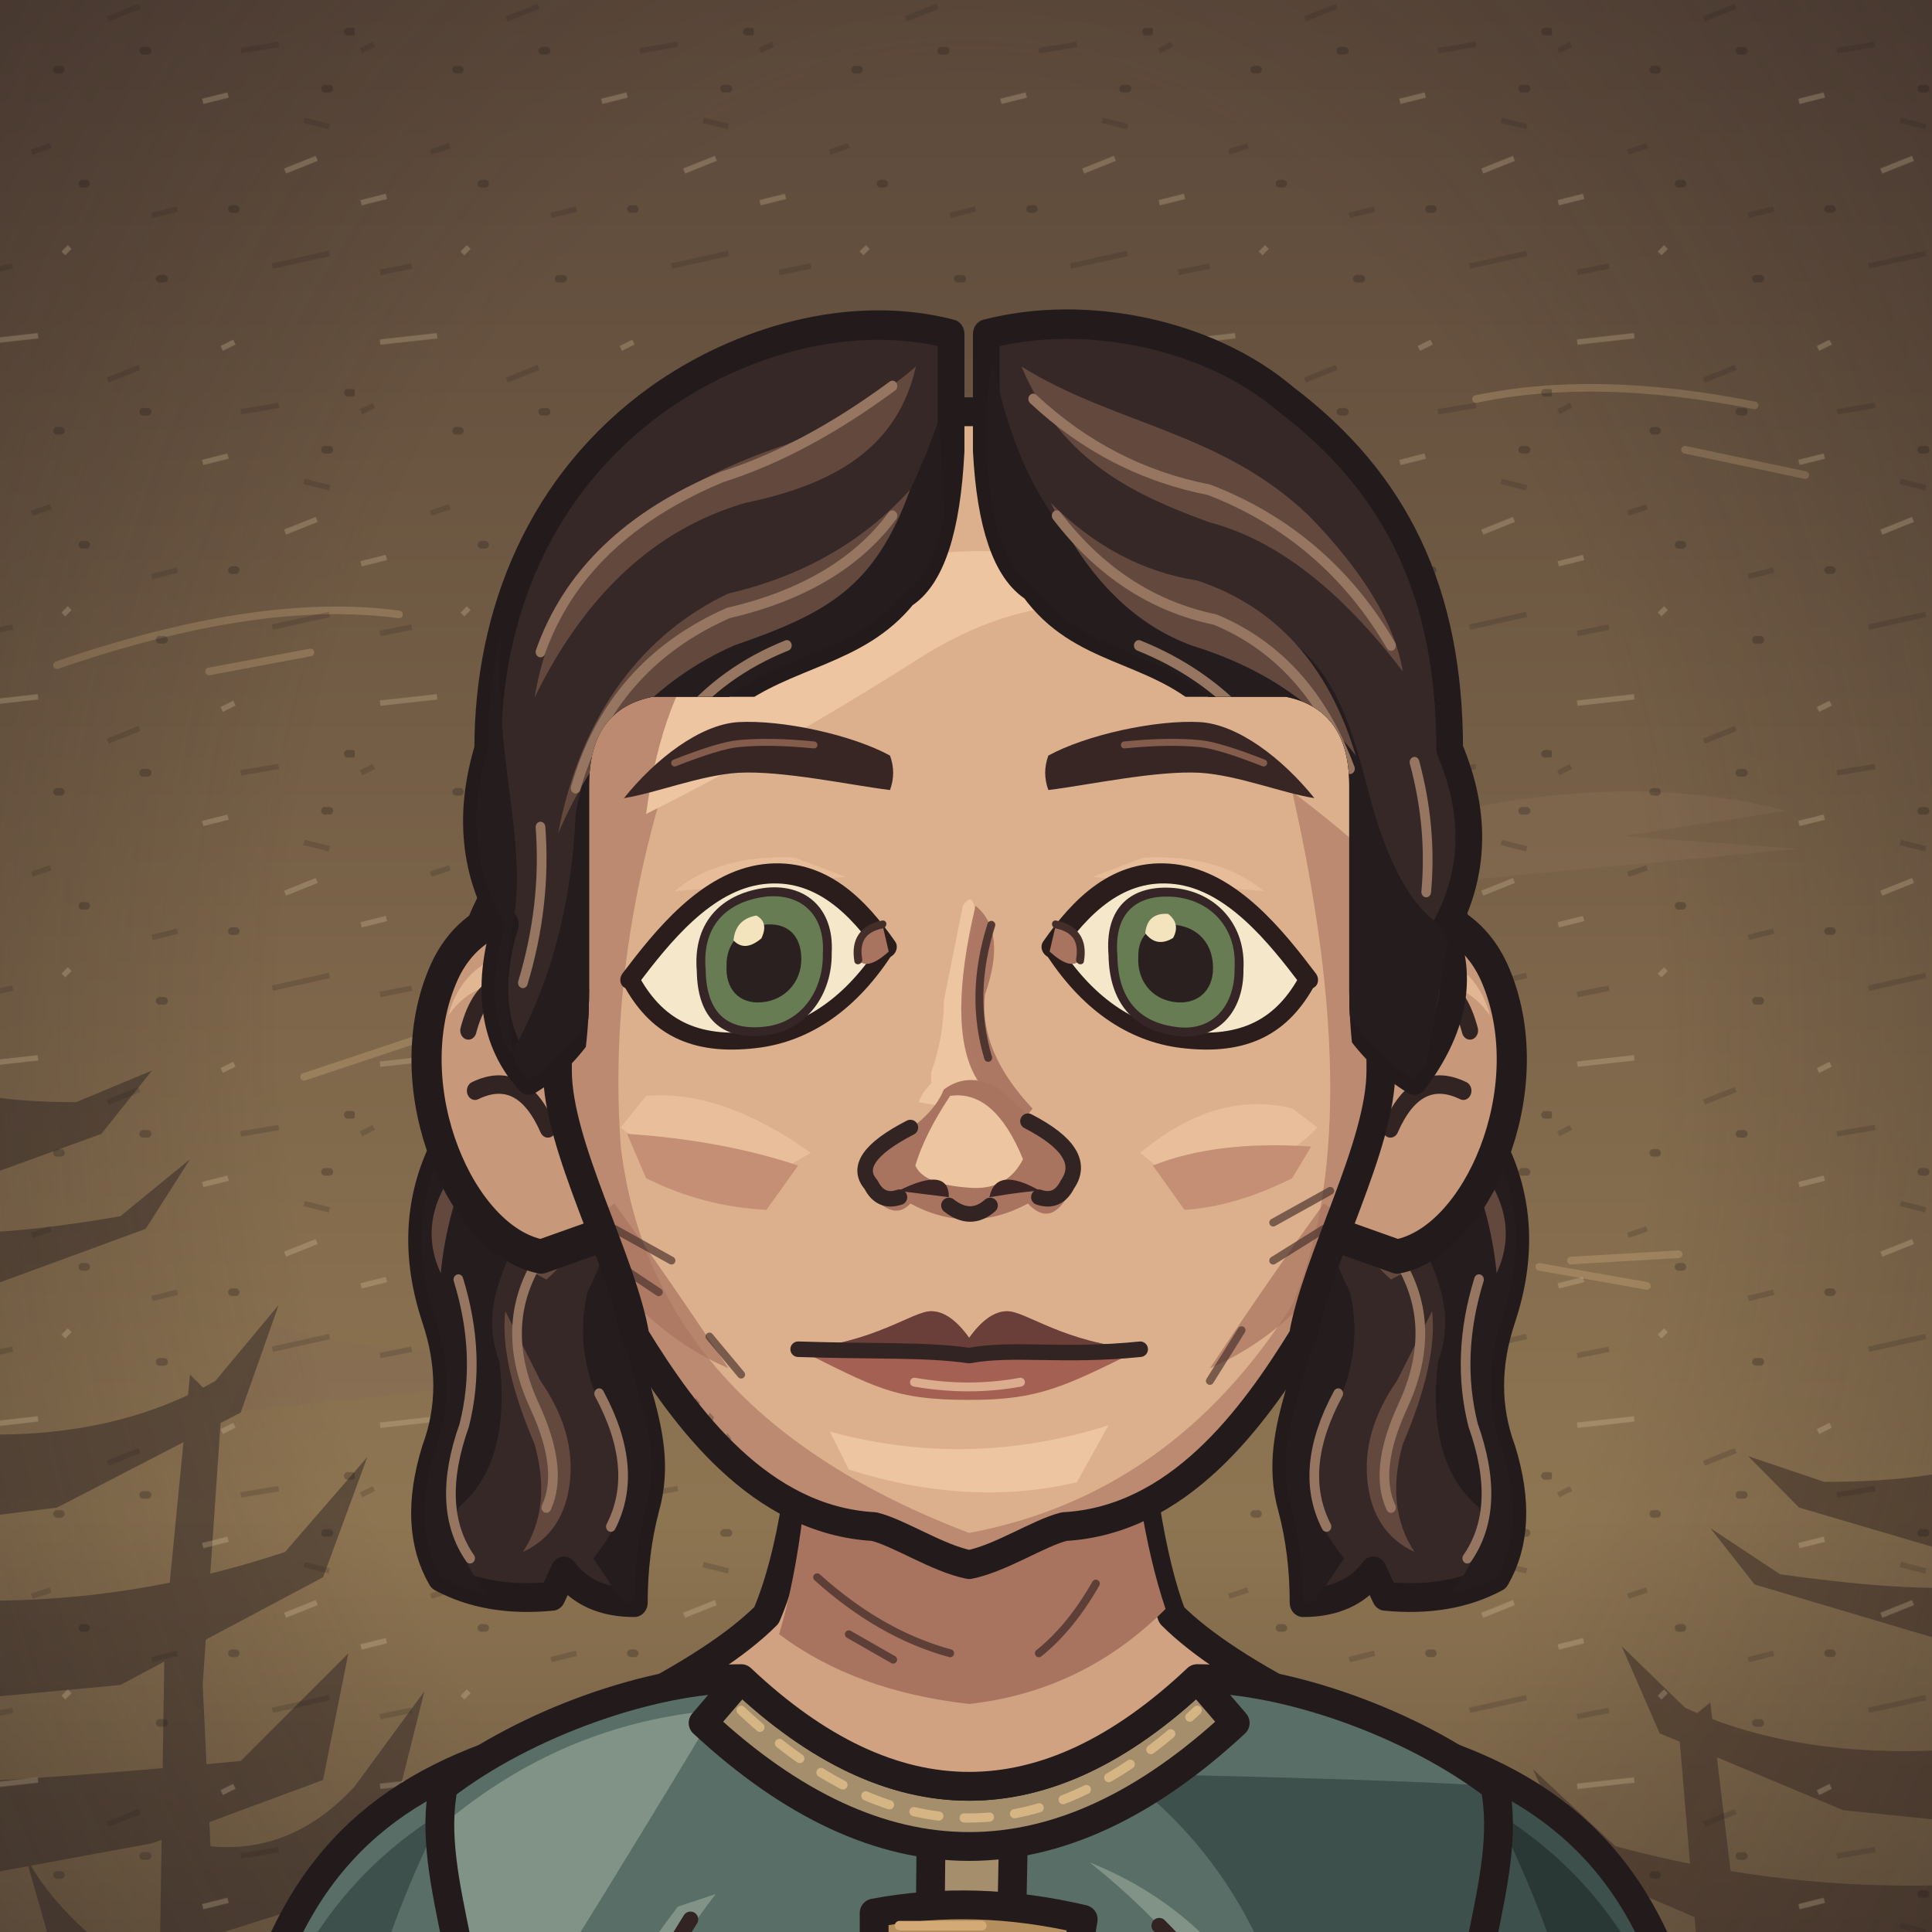
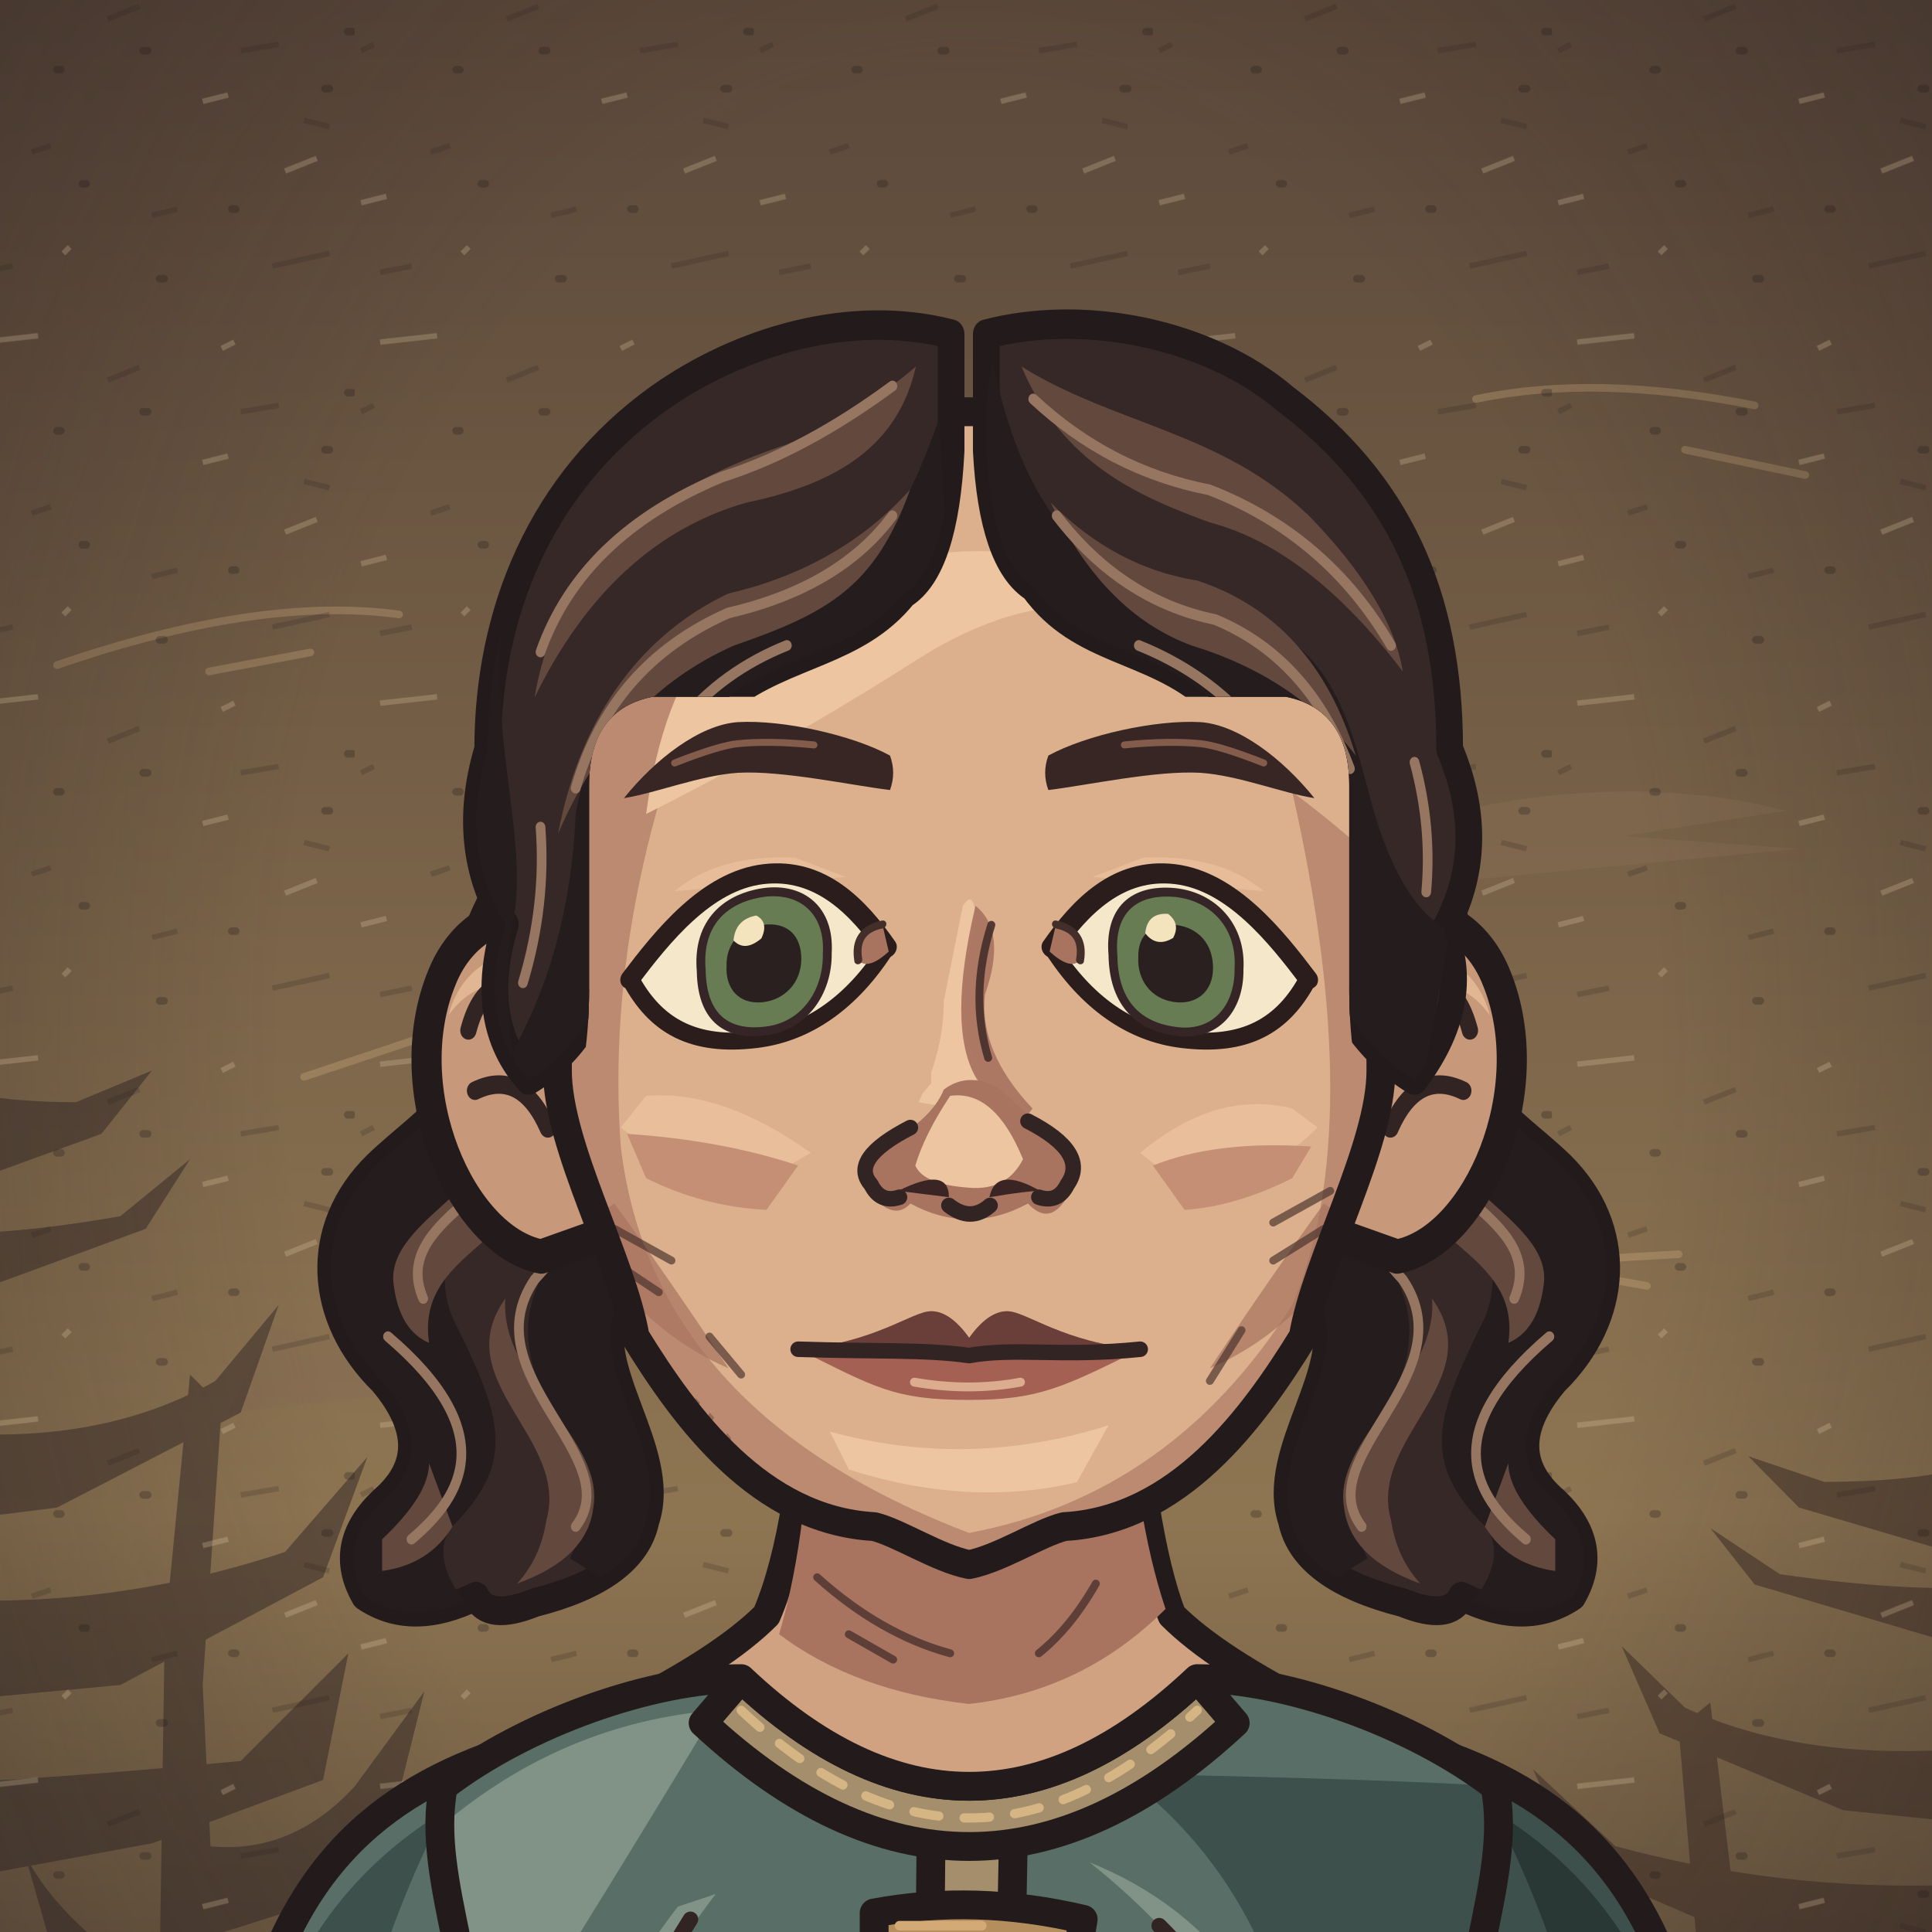
<svg xmlns="http://www.w3.org/2000/svg" xmlns:xlink="http://www.w3.org/1999/xlink" aria-labelledby="title" width="32" height="32" viewBox="7 8 305 305" role="img">
  <defs>
    <style>
      .edge {stroke:#231b1b;stroke-width:4.55;stroke-linecap:round;stroke-linejoin:round}
      .seam {fill:none;stroke:#332424;stroke-width:2.45;stroke-linecap:round;stroke-linejoin:round}
      .etch {fill:none;stroke:#442e2a;stroke-width:1.25;stroke-linecap:round}
      .hair-line {fill:none;stroke:#967661;stroke-width:1.45;stroke-linecap:round}
      .white {fill:#f5e7ca;stroke:#2a1d1c;stroke-width:2.65;stroke-linejoin:round}
      .label {fill:#efdfc1;font:600 20px Georgia,serif}
      .muted {fill:#b8aa96;font:13px 'Segoe UI',sans-serif}
      .section {fill:#dcbb8e;font:600 14px 'Segoe UI',sans-serif}
    </style>
    <linearGradient id="umber" x2="0" y2="1" gradientUnits="objectBoundingBox">
      <stop stop-color="#594639" />
      <stop offset=".56" stop-color="#8e7552" />
      <stop offset="1" stop-color="#3c3029" />
    </linearGradient>
    <linearGradient id="ash" x2="0" y2="1" gradientUnits="objectBoundingBox">
      <stop stop-color="#3b423d" />
      <stop offset=".56" stop-color="#7a7d67" />
      <stop offset="1" stop-color="#242b28" />
    </linearGradient>
    <linearGradient id="rose" x2="0" y2="1" gradientUnits="objectBoundingBox">
      <stop stop-color="#51404a" />
      <stop offset=".56" stop-color="#8a6972" />
      <stop offset="1" stop-color="#372c33" />
    </linearGradient>
    <pattern id="paper-grain" width="63" height="57" patternUnits="userSpaceOnUse">
      <path d="M1 16l2-1m21-4 5-2m16 7 6-1M12 32l3-1m16 11 4-1m20-14 4 1M4 51l5-1m41 0 9-2" fill="none" stroke="#231a1b" stroke-width=".85" opacity=".19" />
      <path d="M4 5l9-1m29 2 2-1M1 40l4-1m12 9 1-1m21-23 4-1m9 12 5-2" fill="none" stroke="#f0dbb5" stroke-width=".85" opacity=".23" />
      <path d="M16 19h.6m13-3h.7m28 6h.7m-39 15h.6m23 4h.6m-12 11h.7m29-39h.7" fill="none" stroke="#21191a" stroke-width="1.2" opacity=".28" stroke-linecap="round" />
    </pattern>
    <pattern id="ink-lines" width="7" height="9" patternUnits="userSpaceOnUse" patternTransform="rotate(28)">
      <path d="M1 -2V10m2.8-8 .6 6m1.9-1v5" stroke="#271d1d" stroke-width=".95" fill="none" opacity=".65" />
    </pattern>
    <radialGradient id="vignette" cx=".5" cy=".39" r=".72">
      <stop offset=".47" stop-color="#20191c" stop-opacity="0" />
      <stop offset="1" stop-color="#20191c" stop-opacity=".48" />
    </radialGradient>
    <g id="firs" fill="currentColor">
      <path d="M10 439Q15 379 12 300L9 220 15 146 15 54 19 80 21 147 28 230 25 326 29 439Z" />
      <path d="M17 169Q27 174 45 174L57 169 49 179 27 187 17 185                M18 194Q29 196 52 192L63 183 56 194 26 205 16 207                M15 225Q46 230 67 218L77 206 71 223 42 238 18 241                M17 252Q48 255 78 245L91 230 84 249 52 266 20 269                M14 282Q40 281 71 278L88 261 84 281 57 291 19 298                M19 312Q43 316 69 310L88 299 84 310 58 322 22 325" />
      <path d="M6 312 0 315V284L11 285M0 266 13 270V250L0 249M0 220 15 221 15 206 0 202                M0 180 16 181V167L0 165M0 141 15 150V138L0 133M0 112 17 127V118L0 104" />
      <path d="M64 440Q55 380 58 324L59 258 63 217 68 222 65 266 68 328 76 440Z                M63 291Q78 294 89 282L100 267 96 283 81 301 62 307                M63 323Q80 323 106 304L98 321 68 339                M63 316Q44 306 37 293L41 307 64 329Z" />
    </g>
    <g id="brambles" fill="none" stroke="currentColor" stroke-linecap="round" stroke-linejoin="round">
      <path stroke-width="3.8" d="M9 440Q13 401 21 380T26 333m-8 57Q39 375 43 352m-28 46Q6 377 0 376M41 440Q41 402 63 385m-20 44q26-6 39-30" />
      <path stroke-width="2" d="M23 364l14-13m-12 4-7-15m20 29 17-4m-15-1 1-11m13 49 2-17m2 14 18-5m-34 32q-12-10-17-10" />
    </g>
    <g id="night-scratches" fill="none" stroke="currentColor" stroke-width="1.2" stroke-linecap="round">
      <path d="M16 113q32-11 54-8m-30 9 16-3m184-40q19-4 44 1m-11 7 19 4                M24 335q33-3 68-16m-44 16 26-4m164-9q31 5 60-3m-39 8 38-3                M27 391q22-6 52-5m168 14q28-8 57-8m-40 11 24-4                M55 178l18-6m177 36 17 3m-12-4 17-1" />
    </g>
    <g id="shirt-setting">
      <rect width="320" height="440" fill="url(#umber)" />
      <path d="M50 217q24 8 64 1l-15 7-56 6m176-90q39-13 70-5l-26 4 28 2-64 6" fill="#856c54" opacity=".5" />
      <use xlink:href="#firs" style="color:#342827" opacity=".52" transform="translate(-26 8)" />
      <use xlink:href="#firs" style="color:#413128" opacity=".58" transform="translate(340 101) scale(-1 .81)" />
      <use xlink:href="#night-scratches" style="color:#dfbb87" opacity=".28" />
      <use xlink:href="#brambles" style="color:#291f22" opacity=".71" />
      <rect width="320" height="440" fill="url(#vignette)" />
      <rect width="320" height="440" fill="url(#paper-grain)" />
    </g>
    <g id="armor-setting">
      <rect width="320" height="440" fill="url(#ash)" />
      <path d="M42 173q49-4 68 3l-43 6 25 3-49 4m151 35q47 10 104-6l-26 14-62 8Z" fill="#707764" opacity=".48" />
      <use xlink:href="#firs" style="color:#27312c" opacity=".64" transform="translate(-36 30)" />
      <use xlink:href="#firs" style="color:#303833" opacity=".75" transform="translate(324 45) scale(-.86 1.03)" />
      <use xlink:href="#brambles" style="color:#252a27" opacity=".62" transform="translate(319 10) scale(-1 1)" />
      <use xlink:href="#night-scratches" style="color:#d8d8a9" opacity=".28" transform="translate(-2 21)" />
      <rect width="320" height="440" fill="url(#vignette)" />
      <rect width="320" height="440" fill="url(#paper-grain)" />
    </g>
    <g id="woman-setting">
      <rect width="320" height="440" fill="url(#rose)" />
      <path d="M44 235q40-4 76-1l-20 6-36 2 19 3-44 5m183-50q35 3 60-3l-24 9-31 2" fill="#775d65" opacity=".6" />
      <use xlink:href="#firs" style="color:#3b2b34" opacity=".58" transform="translate(-20 84) scale(.86 .91)" />
      <use xlink:href="#firs" style="color:#3d2e39" opacity=".68" transform="translate(327 54) scale(-.85 .98)" />
      <path d="M300 440q-2-82-6-173l-9-103 7-35 12 42 9 98 7 171Z                M294 195q-10-18-25-24l-15-1 13-4 11 2 18 15                M285 162q-13-22-34-27l-7 4 7-11 17 4 20 17                M303 242q-18-23-36-27l-13 3 15-9 11 2 21 15" fill="#3a2b33" opacity=".64" />
      <use xlink:href="#brambles" style="color:#2d2229" opacity=".8" transform="translate(12 6)" />
      <use xlink:href="#night-scratches" style="color:#e1b8a8" opacity=".28" transform="translate(0 7)" />
      <rect width="320" height="440" fill="url(#vignette)" />
      <rect width="320" height="440" fill="url(#paper-grain)" />
    </g>
    <pattern id="mail-rings" width="14" height="13" patternUnits="userSpaceOnUse" patternTransform="rotate(-7)">
      <path d="M-1 2q3-3 6 0 1 3-2 5Q0 8-1 5M6 2q3-3 6 0 1 3-2 5Q7 8 6 5M3 8q3-3 6 0 1 3-2 5-3 1-4-2M10 8q3-3 6 0" fill="none" stroke="#2d2c28" stroke-width="1.6" stroke-linecap="round" />
      <path d="M-.5 4q1.5-2 3-1m5 1q1.4-2 3-1M4 10q1.5-2 3-1m4 1q1.4-2 3-1" fill="none" stroke="#9a9b87" stroke-width="1.12" opacity=".78" stroke-linecap="round" />
    </pattern>
    <pattern id="armor-plates" width="47" height="24" patternUnits="userSpaceOnUse" patternTransform="translate(4 4) rotate(2)">
      <path d="M1 0l21 .7 1 18-3 3-17-1-1-4Zm24 1 19-1 2 15-3 7-19-2Z" fill="#85867a" stroke="#352e2a" stroke-width="1.75" stroke-linejoin="round" />
      <path d="M2 2l18 .2-.2 4L5 7 4 17Zm24 0 16-1 1 4-14 2-3 10Z" fill="#a9a58d" />
      <path d="M19 4l4 14-3 3-16-1 13-4Zm22 2 4 10-2 5-17-1 13-4Z" fill="#62655f" />
      <path d="M7 7l1-.5m6 12 3-2m16-7 5-1m-7 5 4-2" fill="none" stroke="#d0c0a0" stroke-width=".9" opacity=".76" />
      <path d="M6 12q2-2 2.7 1-1 2.2-2.7.5Zm12 1q1.8-2 2.4.6-1 2.6-2.5.8Zm11 1q1-2.2 2.8-1-.2 2.9-2.8 2.1Zm12-2q2.2-1.4 2.3.8-1 2.3-2.3.5Z" fill="#3c342d" />
    </pattern>
    <clipPath id="portrait-frame">
      <rect width="320" height="440" />
    </clipPath>
    <clipPath id="wardrobe-torso-mask">
      <path d="M124 273 C110 273 90 280 77 290 C74 305 84 322 82 346 C80 370 91 386 90 400 C89 415 81 431 76 445 H244 C239 431 231 415 230 400 C229 386 240 370 238 346 C236 322 246 305 243 290 C230 280 210 273 196 273 Q160 307 124 273Z" />
    </clipPath>
    <clipPath id="hair-adult-lock-right">
-       <path d="M229 138C237 142 245 152 246 165Q244 179 250 190Q256 202 251 216Q247 227 251 237Q255 249 250 257Q242 261 231 260L229 256Q225 261 217 261Q217 253 215 246C211 233 221 223 219 210Q210 194 219 181Q228 168 221 153Z" />
+       <path d="M229 138C237 142 245 152 246 165C243 181 252 184 261 192C272 202 271 216 260 226Q250 237 260 245Q268 252 263 260Q255 265 244 260Q242 264 234 261Q217 257 215 248C211 237 225 224 220 214C213 202 209 193 218 182Q229 168 221 153Z" />
    </clipPath>
    <clipPath id="hair-adult-lock-left">
-       <path d="M229 138C237 142 245 152 246 165Q244 179 250 190Q256 202 251 216Q247 227 251 237Q255 249 250 257Q242 261 231 260L229 256Q225 261 217 261Q217 253 215 246C211 233 221 223 219 210Q210 194 219 181Q228 168 221 153Z" />
+       <path d="M229 138C237 142 245 152 246 165C243 181 252 184 261 192C272 202 271 216 260 226Q250 237 260 245Q268 252 263 260Q255 265 244 260Q242 264 234 261Q217 257 215 248C211 237 225 224 220 214C213 202 209 193 218 182Q229 168 221 153Z" />
    </clipPath>
    <clipPath id="face-shape-clip">
      <path d="M 160 73 C 191 73 219 90 223 128 C 224 143 225 164 225 177 C 225 189 214.75 207 212.75 219 C 204.75 232 193 248 175 249 C 171 250 165 254 160 255 C 155 254 149 250 145 249 C 127 248 115.25 232 107.25 219 C 105.25 207 95 189 95 177 C 95 164 96 143 97 128 C 101 90 129 73 160 73 Z" />
    </clipPath>
    <clipPath id="face-features-eye-left">
      <path d="M-21 0 C-16 -6 -9 -14 0 -14 C9 -14 15 -7 19.5 0 C14 8 7 12 -1 12 C-11 12 -17 8 -21 0Z" />
    </clipPath>
    <clipPath id="face-features-eye-right">
      <path d="M-21 0 C-16 -6 -9 -14 0 -14 C9 -14 15 -7 19.5 0 C14 8 7 12 -1 12 C-11 12 -17 8 -21 0Z" />
    </clipPath>
    <clipPath id="face-features-nose-bridge">
      <path d="M154 144H167V179L172 185V187H149V185L154 179Z" />
    </clipPath>
    <clipPath id="headgear-hair-face">
      <path d="M25 0H295V337H25ZM110 118Q100 120 100 132V164Q100 178 96 186Q160 177 224 186Q220 178 220 164V132Q220 120 210 118Z" />
    </clipPath>
    <clipPath id="hair-crown-clip">
      <path d="M157 63C140 59 121 64 107 73C87 86 78 106 78 127Q73 142 81 154Q76 169 85 178Q96 172 101 156C103 139 109 126 119 119C129 112 141 112 149 103Q156 99 157 81Z M163 63C180 59 201 63 214 73C233 86 242 103 242 127Q249 142 241 155Q246 166 236 178Q225 172 219 157C217 140 212 126 201 119C191 111 179 112 171 102Q164 98 163 81Z" />
    </clipPath>
  </defs>
  <g clip-path="url(#portrait-frame)">
    <use xlink:href="#shirt-setting" />
    <g data-part="neck">
      <g id="face-shape-neck">
        <path d="M 135 219 Q 134 249 128 263 Q 121 270 105 278 L 122 301 198 301 215 278 Q 199 270 192 263 Q 187 250 185 219 Z" fill="#d0a282" class="edge" />
        <path d="M 135 224 185 224 Q 186 247 191 262 Q 178 275 160 277 Q 142 275 130 266 Q 135 249 135 224 Z" fill="#a87460" />
        <path d="M 136 257 q 10 9 21 12 m -16 -3 7 4 m 32 -12 q -4 7 -9 11" class="etch" opacity=".75" />
      </g>
    </g>
    <path d="M88 284 C66 291 52 304 46 332 C36 362 35 415 48 445 H87 L106 336Z" fill="#586e66" class="edge" />
    <path d="M47 337 Q54 308 77 294 Q61 326 62 351 L51 373 Q51 421 62 444 H48 Q33 397 47 337Z" fill="#3e504c" />
    <path d="M46 354 Q57 326 66 315 Q57 342 60 359 L43 383Z" fill="url(#ink-lines)" opacity=".44" />
    <path d="M51 376 q10 -11 20 -14 m-18 27 16 -10 M50 414 q4 11 13 21" class="seam" />
    <path d="M52 354 l9 -17 m-9 24 9 -14 m-6 61 10 13" class="etch" />
    <g transform="translate(320 0) scale(-1 1)">
      <path d="M88 284 C66 291 52 304 46 332 C36 362 35 415 48 445 H87 L106 336Z" fill="#3e504c" class="edge" />
      <path d="M47 337 Q54 308 77 294 Q61 326 62 351 L51 373 Q51 421 62 444 H48 Q33 397 47 337Z" fill="#293735" />
      <path d="M46 354 Q57 326 66 315 Q57 342 60 359 L43 383Z" fill="url(#ink-lines)" opacity=".44" />
      <path d="M51 376 q10 -11 20 -14 m-18 27 16 -10 M50 414 q4 11 13 21" class="seam" />
      <path d="M52 354 l9 -17 m-9 24 9 -14 m-6 61 10 13" class="etch" />
    </g>
    <path d="M124 273 C110 273 90 280 77 290 C74 305 84 322 82 346 C80 370 91 386 90 400 C89 415 81 431 76 445 H244 C239 431 231 415 230 400 C229 386 240 370 238 346 C236 322 246 305 243 290 C230 280 210 273 196 273 Q160 307 124 273Z" fill="#586e66" />
    <g data-part="torso" clip-path="url(#wardrobe-torso-mask)">
      <path d="M77 296 Q96 280 120 278 Q105 303 85 335Z" fill="#819387" />
      <path d="M184 288 Q230 289 243 290 L260 444 H217 Q226 405 214 371 Q218 313 184 288Z" fill="#3e504c" />
      <path d="M78 344 Q88 359 84 381 L69 402 L61 359Z" fill="#3e504c" />
      <path d="M207 371 Q223 390 235 386 L234 416 L220 412Z" fill="url(#ink-lines)" opacity=".42" />
      <path d="M120 307 Q103 329 95 361 Q89 342 114 309Z M179 302 Q209 314 216 353 Q203 321 179 302Z" fill="#819387" />
      <path d="M133 409 Q124 426 123 444 H113 Q119 423 133 409Z M174 412 Q184 426 192 445 H177Z" fill="#819387" />
      <path d="M116 311 Q101 335 92 360 M190 312 Q207 329 228 367 M150 338 q-3 22 3 42 m11 -31 6 35 M129 421 l-7 24 m60 -28 8 27" class="seam" />
      <path d="M98 369 l-7 16 m12 -12 -6 12 M225 355 l6 19 m-11 -12 5 15 M143 367 l2 14 m65 44 4 13" class="etch" />
      <path d="M154 296 167 297 165 399 153 399Z" fill="#a58e6b" class="edge" />
      <path d="M145 310q16 -3 33 1l-1 6-32 -1Z M147 339q17 -2 30 2l-1 6-30 -2Z M146 369q16 -1 30 2l-2 6-29 -2Z" fill="#b58e5e" class="edge" />
      <path d="M149 312h13m-12 30h14m-13 30h11" fill="none" stroke="#d3aa76" stroke-width="1.5" stroke-linecap="round" />
      <path d="M124 273 Q160 307 196 273 L202 280 Q160 319 118 280Z" fill="#a58e6b" class="edge" />
      <path d="M124 278 Q160 312 196 278" fill="none" stroke="#d6b585" stroke-width="1.45" stroke-dasharray="4 4" stroke-linecap="round" />
    </g>
    <path d="M124 273 C110 273 90 280 77 290 C74 305 84 322 82 346 C80 370 91 386 90 400 C89 415 81 431 76 445 H244 C239 431 231 415 230 400 C229 386 240 370 238 346 C236 322 246 305 243 290 C230 280 210 273 196 273 Q160 307 124 273Z" fill="none" class="edge" />
    <g data-part="belt" clip-path="url(#wardrobe-torso-mask)">
      <path d="M96 396 Q160 414 224 395 L223 413 Q160 430 97 414Z" fill="#574034" class="edge" />
      <path d="M99 400 Q160 417 221 399 L221 403 Q160 420 100 404Z" fill="#916649" />
      <path d="M101 410 Q160 426 219 409" fill="none" stroke="#bd9369" stroke-width="1.35" stroke-dasharray="3 3" stroke-linecap="round" />
      <path d="M149 402l24 -1 5 4-1 13-5 4-24 -1-5 -4v-11Z M151 407l-1 9 20 1 1 -11Z" fill="#c69657" fill-rule="evenodd" stroke="#372621" stroke-width="2.9" stroke-linejoin="round" />
      <path d="M156 412l16 -1m-25 -4 8 -2" fill="none" stroke="#e9b97b" stroke-width="2" stroke-linecap="round" />
    </g>
    <g id="hair-adult-locks" transform="matrix(0.926 0 0 1 11.765 0)">
-       <path d="M229 138C237 142 245 152 246 165Q244 179 250 190Q256 202 251 216Q247 227 251 237Q255 249 250 257Q242 261 231 260L229 256Q225 261 217 261Q217 253 215 246C211 233 221 223 219 210Q210 194 219 181Q228 168 221 153Z" fill="#362827" class="edge" />
+       <path d="M229 138C237 142 245 152 246 165C243 181 252 184 261 192C272 202 271 216 260 226Q250 237 260 245Q268 252 263 260Q255 265 244 260Q242 264 234 261Q217 257 215 248C211 237 225 224 220 214C213 202 209 193 218 182Q229 168 221 153Z" fill="#362827" class="edge" />
      <g clip-path="url(#hair-adult-lock-right)">
-         <path d="M232 148Q243 162 235 183C228 200 246 208 240 223Q238 239 247 246Q249 252 241 261L253 264L262 247L252 224L255 200L249 175L246 149Z M225 171Q225 181 221 190Q218 199 225 212Q228 224 219 236Q216 245 224 254L216 265L209 240L216 218L210 197Z" fill="#241c1d" />
-         <path d="M229 158Q240 169 232 185Q227 196 236 208L232 210Q221 201 226 188Q232 175 229 158Z M239 215Q240 223 234 236Q231 246 236 253Q229 250 228 242Q227 234 233 226Z M244 189Q255 199 250 209Q249 199 244 189Z" fill="#63493d" />
-         <path d="M239 166Q242 175 238 183Q233 195 240 201 M230 187Q226 197 234 208Q240 218 234 230Q229 240 232 246 M247 210Q243 222 246 233Q251 246 245 254 M223 228Q216 240 221 249" fill="none" stroke="#967661" stroke-width="1.65" stroke-linecap="round" stroke-linejoin="round" />
+         <path d="M232 146Q247 161 238 179C231 193 255 200 248 216C240 231 237 238 247 248Q253 253 245 262L267 269L276 237L276 192L252 164Z M223 182C222 196 224 199 233 210C242 227 219 238 228 254L214 262L207 237L216 214L208 199Z" fill="#241c1d" />
+         <path d="M234 161Q245 173 240 181C235 194 260 200 258 211Q257 218 252 220C254 207 239 205 231 192Q228 184 234 177Z M239 213C249 226 228 235 232 248Q233 254 237 258Q225 254 224 246C222 235 240 226 239 213Z M252 239Q252 244 260 251L260 256Q252 255 248 249Z" fill="#63493d" />
+         <path d="M238 166Q242 176 238 184C234 196 259 200 253 213 M227 188Q221 197 234 210C245 225 218 238 227 249 M259 219C240 234 246 244 255 251" fill="none" stroke="#967661" stroke-width="1.65" stroke-linecap="round" stroke-linejoin="round" />
      </g>
      <g transform="translate(320 0) scale(-1 1)">
-         <path d="M229 138C237 142 245 152 246 165Q244 179 250 190Q256 202 251 216Q247 227 251 237Q255 249 250 257Q242 261 231 260L229 256Q225 261 217 261Q217 253 215 246C211 233 221 223 219 210Q210 194 219 181Q228 168 221 153Z" fill="#362827" class="edge" />
+         <path d="M229 138C237 142 245 152 246 165C243 181 252 184 261 192C272 202 271 216 260 226Q250 237 260 245Q268 252 263 260Q255 265 244 260Q242 264 234 261Q217 257 215 248C211 237 225 224 220 214C213 202 209 193 218 182Q229 168 221 153Z" fill="#362827" class="edge" />
        <g clip-path="url(#hair-adult-lock-left)">
-           <path d="M232 148Q243 162 235 183C228 200 246 208 240 223Q238 239 247 246Q249 252 241 261L253 264L262 247L252 224L255 200L249 175L246 149Z M225 171Q225 181 221 190Q218 199 225 212Q228 224 219 236Q216 245 224 254L216 265L209 240L216 218L210 197Z" fill="#241c1d" />
-           <path d="M229 158Q240 169 232 185Q227 196 236 208L232 210Q221 201 226 188Q232 175 229 158Z M239 215Q240 223 234 236Q231 246 236 253Q229 250 228 242Q227 234 233 226Z M244 189Q255 199 250 209Q249 199 244 189Z" fill="#63493d" />
-           <path d="M239 166Q242 175 238 183Q233 195 240 201 M230 187Q226 197 234 208Q240 218 234 230Q229 240 232 246 M247 210Q243 222 246 233Q251 246 245 254 M223 228Q216 240 221 249" fill="none" stroke="#967661" stroke-width="1.65" stroke-linecap="round" stroke-linejoin="round" />
+           <path d="M232 146Q247 161 238 179C231 193 255 200 248 216C240 231 237 238 247 248Q253 253 245 262L267 269L276 237L276 192L252 164Z M223 182C222 196 224 199 233 210C242 227 219 238 228 254L214 262L207 237L216 214L208 199Z" fill="#241c1d" />
+           <path d="M234 161Q245 173 240 181C235 194 260 200 258 211Q257 218 252 220C254 207 239 205 231 192Q228 184 234 177Z M239 213C249 226 228 235 232 248Q233 254 237 258Q225 254 224 246C222 235 240 226 239 213Z M252 239Q252 244 260 251L260 256Q252 255 248 249Z" fill="#63493d" />
+           <path d="M238 166Q242 176 238 184C234 196 259 200 253 213 M227 188Q221 197 234 210C245 225 218 238 227 249 M259 219C240 234 246 244 255 251" fill="none" stroke="#967661" stroke-width="1.65" stroke-linecap="round" stroke-linejoin="round" />
        </g>
      </g>
    </g>
    <g id="face-shape">
      <g id="face-shape-ears">
        <g transform="translate(105 179) scale(-1.046 1.19)">
          <path d="M -4 -15 C 7 -26 22 -25 27 -14 C 34 1 24 21 12 23 L -4 18 Z" fill="#c7987a" class="edge" />
          <path d="M 7 -15 C 16 -20 24 -16 26 -9 C 22 -14 16 -14 13 -11 L 10 -1 Z" fill="#edc5a0" opacity=".66" />
          <path d="M 23 -7 Q 20 -17 10 -11 L 7 2 M 22 1 Q 15 -2 11 6" class="seam" />
        </g>
        <g transform="translate(215 179) scale(1.046 1.19)">
          <path d="M -4 -15 C 7 -26 22 -25 27 -14 C 34 1 24 21 12 23 L -4 18 Z" fill="#c7987a" class="edge" />
          <path d="M 7 -15 C 16 -20 24 -16 26 -9 C 22 -14 16 -14 13 -11 L 10 -1 Z" fill="#edc5a0" opacity=".66" />
          <path d="M 23 -7 Q 20 -17 10 -11 L 7 2 M 22 1 Q 15 -2 11 6" class="seam" />
        </g>
      </g>
      <path d="M 160 73 C 191 73 219 90 223 128 C 224 143 225 164 225 177 C 225 189 214.75 207 212.75 219 C 204.75 232 193 248 175 249 C 171 250 165 254 160 255 C 155 254 149 250 145 249 C 127 248 115.25 232 107.25 219 C 105.25 207 95 189 95 177 C 95 164 96 143 97 128 C 101 90 129 73 160 73 Z" fill="#dcb08c" />
      <g clip-path="url(#face-shape-clip)">
        <path d="M 70 141 Q 104 91 123 103 Q 102 148 105 189 Q 110 231 160 250 Q 192 244 211 214 Q 223 186 211 133 Q 235 151 250 174 L 250 265 70 265 Z" fill="#bb8a70" />
        <path d="M 109 136.5 Q 114 99 142 98 Q 173 89 195 107 Q 174 98 152 112 Q 130 126 109 136.5 Z" fill="#edc5a0" />
        <g transform="translate(160 0) scale(-1 1)">
          <path d="M 25 190 Q 39 180 51 181 L 55 186 Q 45 194 32 194 Z" fill="#edc5a0" opacity=".72" />
          <path d="M 27 192 Q 39 188 54 187 L 51 194 Q 42 198.5 32 199 Z" fill="#c58f76" />
          <path d="M 56 198 Q 48 209 38 224 Q 52 218 62 202 Z" fill="#a87460" opacity=".73" />
        </g>
        <g transform="translate(160 0) scale(1 1)">
          <path d="M 27 190 Q 39 180 51 183 L 55 186 Q 45 196 32 194 Z" fill="#edc5a0" opacity=".72" />
          <path d="M 29 192 Q 39 188 54 189 L 51 194 Q 42 198.5 34 199 Z" fill="#c58f76" />
          <path d="M 56 198 Q 48 209 38 224 Q 52 218 62 202 Z" fill="#a87460" opacity=".73" />
        </g>
        <path d="M 92 183 Q 99 211 120 232 L 132 247 119 248 Q 98 234 85 212 Z M 229 184 Q 224 217 203 241 L 193 250 209 247 Q 230 233 240 211 Z" fill="url(#ink-lines)" opacity=".42" />
        <path d="M 138 234 Q 160 240 182 233 L 177 242 Q 160 246 141 240 Z" fill="#edc5a0" />
        <path d="M 104 202 l 9 5 m -8 1 6 4 m 97 -11 9 -5 m -9 11 8 -5 m -97 17 5 6 m 74 1 5 -8" class="etch" opacity=".65" />
      </g>
      <path d="M 160 73 C 191 73 219 90 223 128 C 224 143 225 164 225 177 C 225 189 214.75 207 212.75 219 C 204.75 232 193 248 175 249 C 171 250 165 254 160 255 C 155 254 149 250 145 249 C 127 248 115.25 232 107.25 219 C 105.25 207 95 189 95 177 C 95 164 96 143 97 128 C 101 90 129 73 160 73 Z" fill="none" class="edge" />
    </g>
    <g clip-path="url(#face-shape-clip)">
      <g data-part="eyes">
        <g transform="matrix(1 -0.12 0 1 127.5 160)">
          <path d="M-14 -13 Q-7 -18 5 -16 L13 -12" fill="#edc5a0" opacity=".65" />
          <path d="M-21 0 C-16 -6 -9 -14 0 -14 C9 -14 15 -7 19.5 0 C14 8 7 12 -1 12 C-11 12 -17 8 -21 0Z" class="white" />
          <g clip-path="url(#face-features-eye-left)">
            <g transform="translate(0 0) scale(1 1)">
              <path d="M-9.8 0 C-10.4 -7 -6.6 -10.9 0 -11.1 C6.1 -11.2 10.5 -7 10.1 -.3 C10.2 5.9 6.4 11 0 10.8 C-6.1 10.7 -9.7 7.2 -9.8 0Z" fill="#687c54" stroke="#352526" stroke-width="1.4" />
              <path d="M-5.8 -.2C-5.9-3.8-3.5-6 .1-6 3.8-6 6-3.6 6 .1 6 3.9 3.3 6.3-.2 6.2-3.9 6.1-6 3.3-5.8-.2Z" fill="#2a2020" />
              <path d="M-4.7-4.1Q-4.4-7.4-1.1-7.6 .9-6.3-.3-3.9-2.9-2-4.7-4.1Z" fill="#f3e4bd" />
            </g>
          </g>
          <path d="M-21 0 C-16 -6 -9 -14 0 -14 C9 -14 15 -7 19.5 0" fill="none" stroke="#2a1d1c" stroke-width="3.15" stroke-linecap="round" />
          <path d="M18.8 -3.8 Q14.2 -3.4 15 1.4 Q16.5 3.2 19.8 .6Z" fill="#a87460" />
          <path d="M18.8 -3.8 Q14.2 -3.4 15 1.4" class="etch" />
        </g>
        <g transform="matrix(-1 -0.12 0 1 192.5 160)">
          <path d="M-14 -13 Q-7 -18 5 -16 L13 -12" fill="#edc5a0" opacity=".65" />
          <path d="M-21 0 C-16 -6 -9 -14 0 -14 C9 -14 15 -7 19.5 0 C14 8 7 12 -1 12 C-11 12 -17 8 -21 0Z" class="white" />
          <g clip-path="url(#face-features-eye-right)">
            <g transform="translate(0 0) scale(-1 1)">
              <path d="M-9.8 0 C-10.4 -7 -6.6 -10.9 0 -11.1 C6.1 -11.2 10.5 -7 10.1 -.3 C10.2 5.9 6.4 11 0 10.8 C-6.1 10.7 -9.7 7.2 -9.8 0Z" fill="#687c54" stroke="#352526" stroke-width="1.4" />
              <path d="M-5.8 -.2C-5.9-3.8-3.5-6 .1-6 3.8-6 6-3.6 6 .1 6 3.9 3.3 6.3-.2 6.2-3.9 6.1-6 3.3-5.8-.2Z" fill="#2a2020" />
              <path d="M-4.7-4.1Q-4.4-7.4-1.1-7.6 .9-6.3-.3-3.9-2.9-2-4.7-4.1Z" fill="#f3e4bd" />
            </g>
          </g>
          <path d="M-21 0 C-16 -6 -9 -14 0 -14 C9 -14 15 -7 19.5 0" fill="none" stroke="#2a1d1c" stroke-width="3.15" stroke-linecap="round" />
          <path d="M18.8 -3.8 Q14.2 -3.4 15 1.4 Q16.5 3.2 19.8 .6Z" fill="#a87460" />
          <path d="M18.8 -3.8 Q14.2 -3.4 15 1.4" class="etch" />
        </g>
      </g>
      <g data-part="brows">
        <g transform="matrix(1 0 0 1 127.5 131)">
          <path d="M-22 3 C-17 -3.22 -10 -8.6 -4 -9 C3 -9.4 14 -7 20 -3.72 Q21 -1 20 1.72 C14 1 3 -1.4 -4 -1 C-10 -0.6 -17 2.22 -22 3Z" fill="#382625" />
          <path d="M-14 -2.55 Q-7 -5.3 -4 -5.6 Q1 -6.1 8 -5.4" fill="none" stroke="#835c4b" stroke-width="1.1" stroke-linecap="round" />
        </g>
        <g transform="matrix(-1 0 0 1 192.5 131)">
          <path d="M-22 3 C-17 -3.22 -10 -8.6 -4 -9 C3 -9.4 14 -7 20 -3.72 Q21 -1 20 1.72 C14 1 3 -1.4 -4 -1 C-10 -0.6 -17 2.22 -22 3Z" fill="#382625" />
          <path d="M-14 -2.55 Q-7 -5.3 -4 -5.6 Q1 -6.1 8 -5.4" fill="none" stroke="#835c4b" stroke-width="1.1" stroke-linecap="round" />
        </g>
      </g>
      <g data-part="nose">
        <g clip-path="url(#face-features-nose-bridge)">
          <path d="M159 151 Q161 148 161 154 Q157 169 162 177 L158 183 152 182 Q156 174 156 166Z" fill="#edc5a0" />
          <path d="M161 151 Q166 155 162.5 165 Q161.5 174 170 183 L167 187 161 178 Q156.5 170 161 151Z" fill="#a87460" opacity=".93" />
          <path d="M163.5 154 Q160 165 163 175" class="etch" opacity=".9" />
        </g>
        <path d="M156 180 Q160 177 165 180 C167 182 169.28 184 174 188 Q178 192 176 196 Q173 202 169.28 198 Q160 203 150.72 198 Q148 201 144 196 Q142 192 146 189 Q154 185 156 180Z" fill="#a87460" />
        <path d="M157 181 Q164 180 168.5 191 Q165.95 196 160 195.5 Q152.775 195 151.5 192 Q153 187 157 181Z" fill="#edc5a0" />
        <path d="M150.72 186 Q141 191 144.5 195 Q146 198 149 197 M169.28 185 Q179 190 175.5 195 Q174 198 171 197" class="seam" />
        <path d="M148.8 196 q8 -4 8 1 q-8 -1 -8 -1Z M163.2 197 q1 -5 8 -1 q-2 0 -8 1Z" fill="#3b2524" />
        <path d="M156.8 198.3 Q160.25 201 163.3 198.3" class="seam" />
      </g>
      <g data-part="mouth">
        <path d="M133 221 C145.15 220 151 215 154 215 Q157 215 160 219.2 Q163 215 166 215 C169 215 174.85 220 187 221 C174.85 227 171 229 160 229 C148 229 145.15 227 133 221Z" fill="#a36053" />
        <path d="M133 221 C145.15 220 151 215 154 215 Q157 215 160 219.2 Q163 215 166 215 C169 215 174.85 220 187 221 C174.85 222.25 167 220.7 160 222 C153 221 145.15 221.4 133 221Z" fill="#56322f" opacity=".72" />
        <path d="M133 221 C145.15 221.4 153 221 160 222 C167 220.7 174.85 222.25 187 221" class="seam" />
        <path d="M151.36 226.2 Q160 227.7 168.1 226.2" fill="none" stroke="#edc5a0" stroke-width="1.4" stroke-linecap="round" opacity=".76" />
      </g>
    </g>
    <g id="hair-front">
      <g clip-path="url(#headgear-hair-face)">
        <g transform="matrix(0.926 0 0 1.024 11.765 -3.765)">
          <path d="M157 63C140 59 121 64 107 73C87 86 78 106 78 127Q73 142 81 154Q76 169 85 178Q96 172 101 156C103 139 109 126 119 119C129 112 141 112 149 103Q156 99 157 81Z M163 63C180 59 201 63 214 73C233 86 242 103 242 127Q249 142 241 155Q246 166 236 178Q225 172 219 157C217 140 212 126 201 119C191 111 179 112 171 102Q164 98 163 81Z" fill="#362827" class="edge" />
          <g clip-path="url(#hair-crown-clip)">
            <path d="M82 98C76 123 86 140 82 155Q80 169 84 179L77 184L67 147Z M155 76C149 91 143 102 125 105C108 109 96 121 93 137Q92 158 82 174L86 185L107 164L120 121L157 110Z M164 67C170 93 182 102 202 105C220 109 224 119 228 133Q233 151 242 155L237 181L218 167L207 127L174 112L160 94Z" fill="#241c1d" />
            <path d="M86 119C90 97 109 86 129 80Q142 75 151 68C148 80 138 86 122 89Q99 95 86 119Z M90 140C94 121 105 109 119 103Q138 99 150 87C144 102 136 106 120 111Q100 119 90 140Z M169 68C185 77 203 78 218 91Q232 104 234 115Q218 96 201 92C189 88 176 83 169 68Z M174 89Q185 99 199 101Q219 107 226 128Q216 116 198 111Q183 106 174 89Z" fill="#63493d" />
            <path d="M147 71Q132 81 118 85Q94 94 87 112 M147 91Q138 102 119 106Q99 114 93 133 M129 111Q107 119 101 142 M87 139Q88 151 84 163 M171 73Q184 84 201 87Q221 94 232 111 M175 91Q186 104 202 107Q218 113 225 130 M189 111Q211 119 219 141 M236 129Q239 139 238 149" fill="none" stroke="#967661" stroke-width="1.65" stroke-linecap="round" stroke-linejoin="round" />
          </g>
        </g>
      </g>
    </g>
  </g>
</svg>
